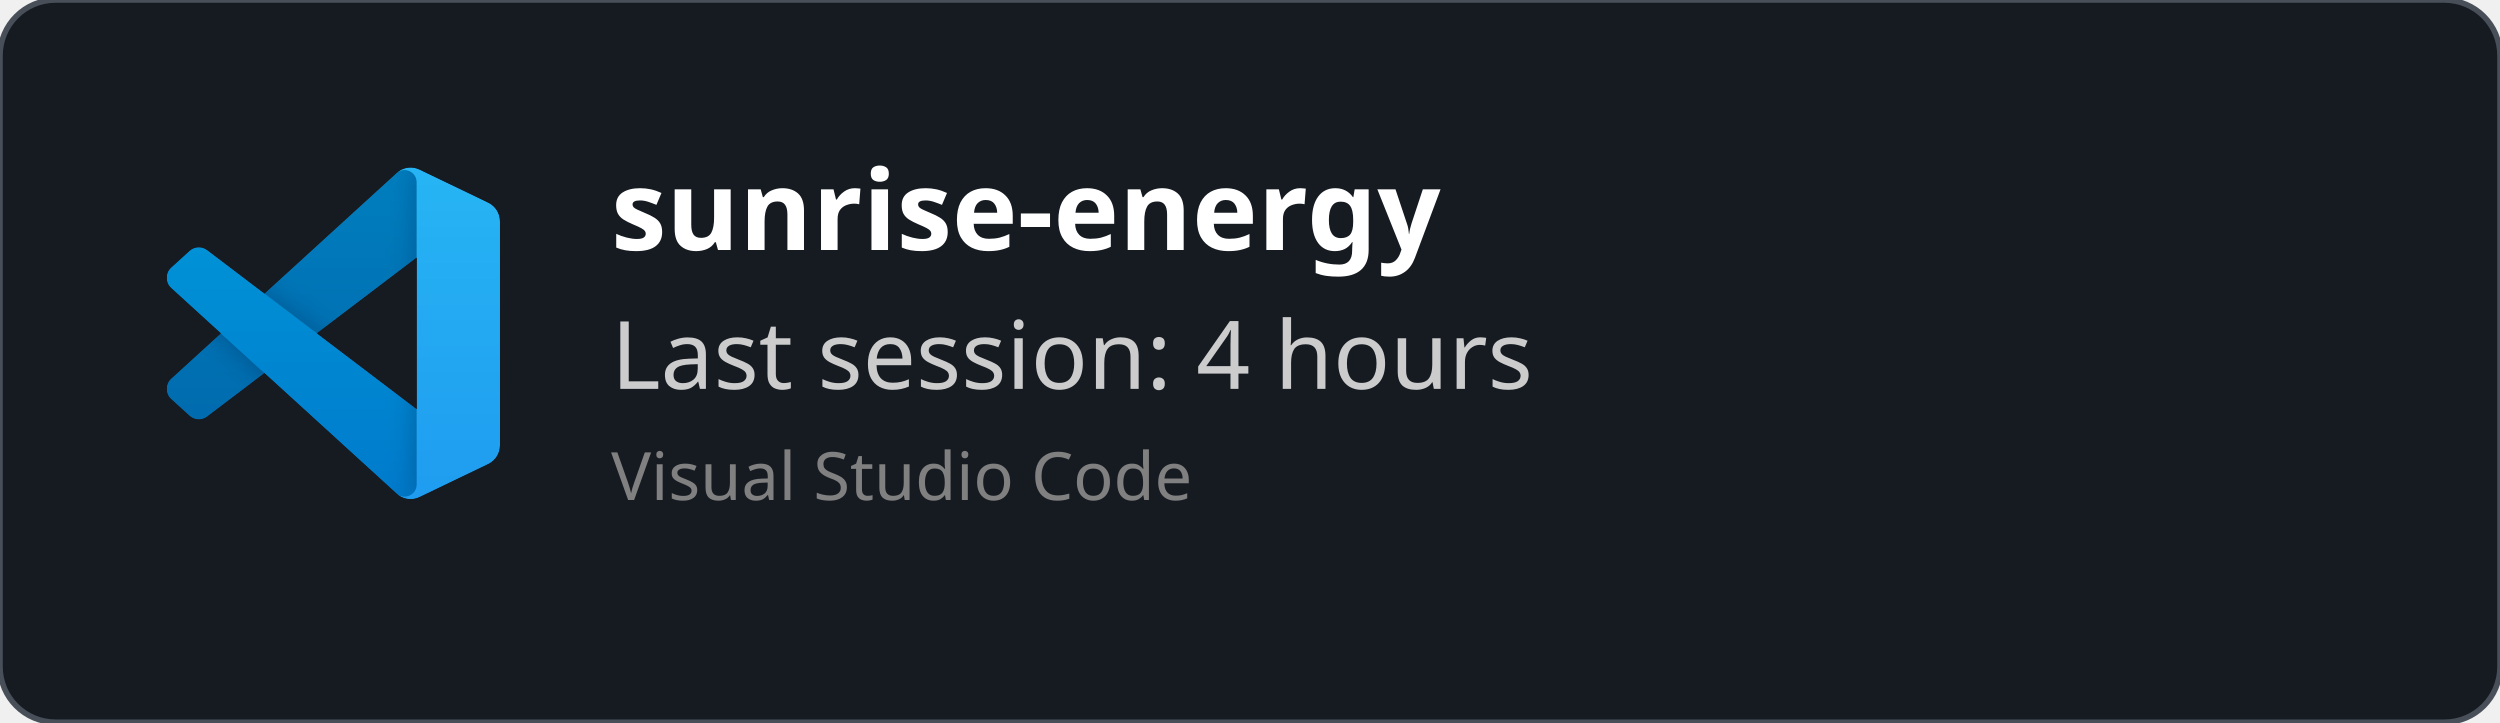
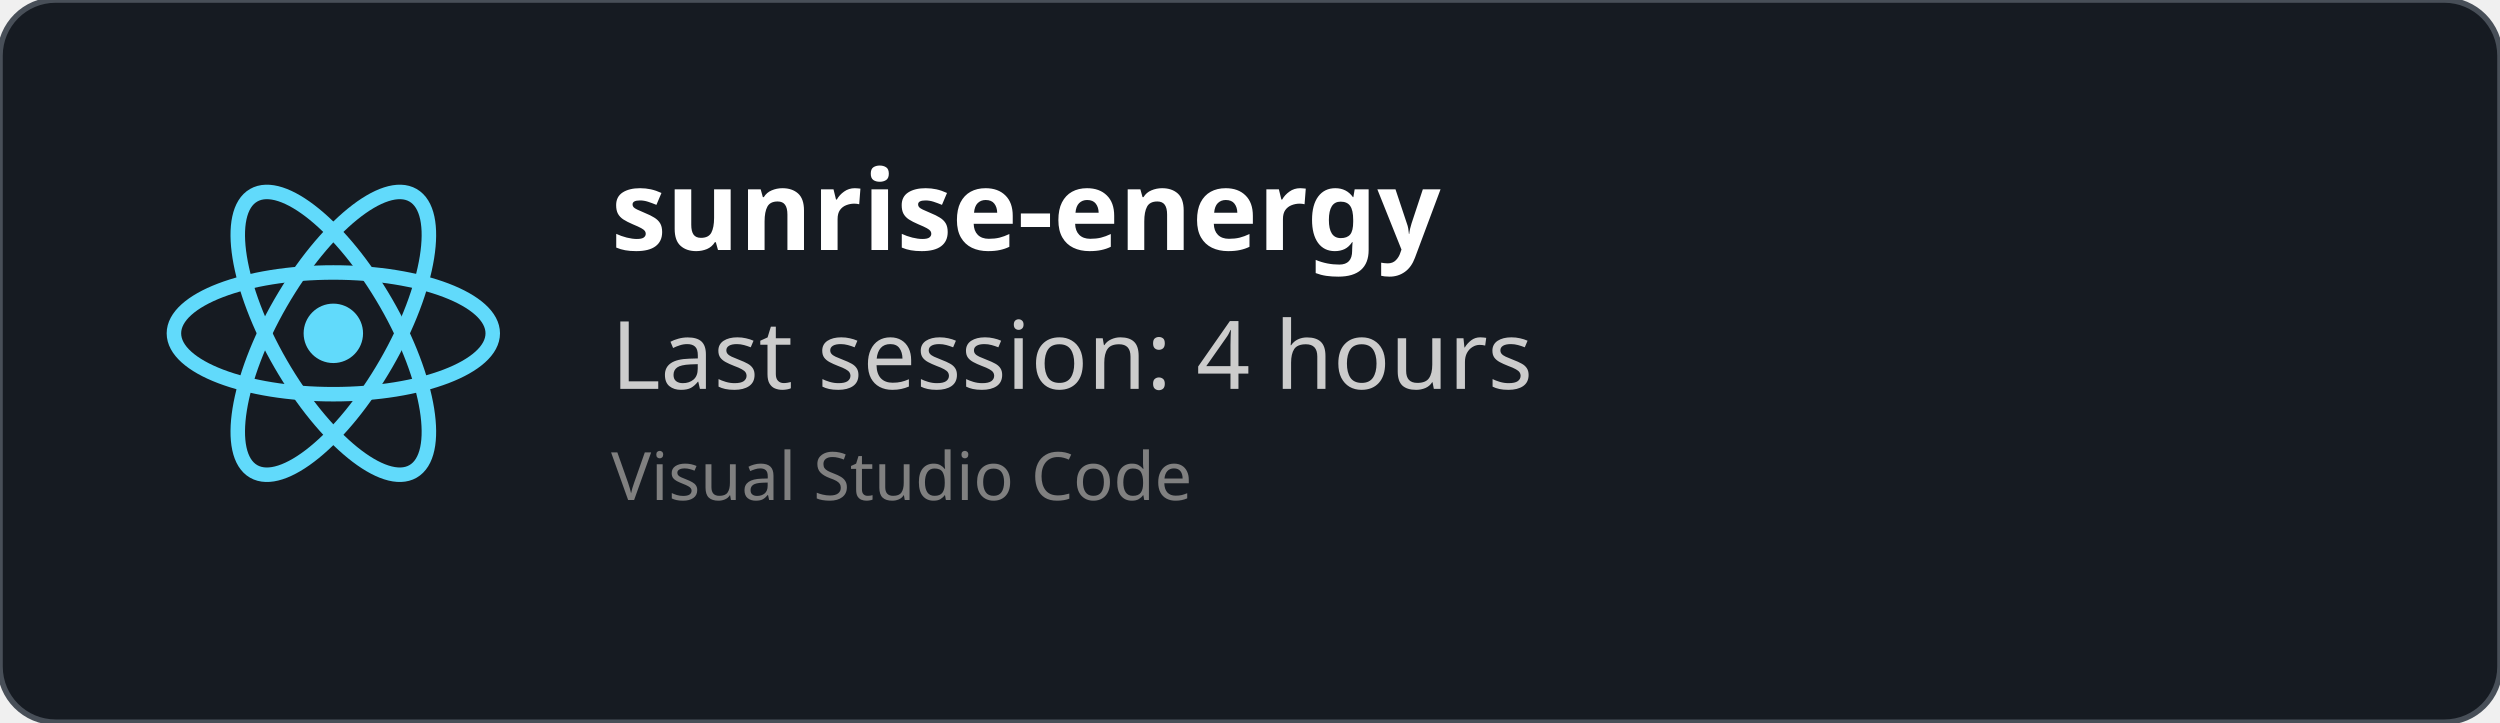
<svg xmlns="http://www.w3.org/2000/svg" width="450" height="130" viewBox="0 0 450 130" fill="none" role="img">
  <style>
    *{
        font-family: 'Segoe UI', Ubuntu, monospace
    }
    </style>
  <defs>
    <clipPath id="horizontalClip" x="20" y="20" width="500" height="200">
      <rect x="90" y="20" width="300" height="50" />
    </clipPath>
  </defs>
  <rect width="450" height="130" fill="rgba(22,27,34)" stroke="#484f58" stroke-width="1" fill-opacity="1" stroke-opacity="1" x="0" y="0" rx="10px" ry="10px">
    </rect>
-   <svg width="60" height="60" x="30" y="30" viewBox="0 0 100 100" fill="none" id="vscode">
-     <mask id="mask0" mask-type="alpha" maskUnits="userSpaceOnUse" x="0" y="0" width="100" height="100">
-       <path fill-rule="evenodd" clip-rule="evenodd" d="M70.912 99.317C72.487 99.931 74.283 99.891 75.873 99.126L96.461 89.22C98.624 88.179 100 85.989 100 83.587V16.413C100 14.011 98.624 11.822 96.461 10.781L75.873 0.874C73.786 -0.13 71.345 0.116 69.513 1.447C69.252 1.637 69.003 1.849 68.769 2.083L29.355 38.041L12.187 25.01C10.589 23.797 8.354 23.896 6.869 25.246L1.363 30.255C-0.453 31.906 -0.455 34.763 1.359 36.417L16.247 50L1.359 63.583C-0.455 65.237 -0.453 68.094 1.363 69.745L6.869 74.754C8.354 76.104 10.589 76.204 12.187 74.99L29.355 61.959L68.769 97.917C69.392 98.541 70.125 99.01 70.912 99.317ZM75.015 27.299L45.109 50L75.015 72.701V27.299Z" fill="white" />
-     </mask>
-     <g mask="url(#mask0)">
-       <path d="M96.461 10.796L75.857 0.876C73.472 -0.273 70.622 0.212 68.75 2.083L1.299 63.583C-0.516 65.237 -0.514 68.094 1.303 69.745L6.813 74.754C8.298 76.104 10.535 76.204 12.134 74.99L93.361 13.37C96.086 11.303 100 13.246 100 16.667V16.427C100 14.027 98.625 11.838 96.461 10.796Z" fill="#0065A9" />
-       <g filter="url(#filter0_d)">
-         <path d="M96.461 89.204L75.857 99.124C73.472 100.273 70.622 99.788 68.75 97.917L1.299 36.417C-0.516 34.763 -0.514 31.906 1.303 30.255L6.813 25.246C8.298 23.896 10.535 23.796 12.134 25.009L93.361 86.63C96.086 88.697 100 86.754 100 83.333V83.573C100 85.974 98.625 88.162 96.461 89.204Z" fill="#007ACC" />
-       </g>
-       <g filter="url(#filter1_d)">
-         <path d="M75.858 99.126C73.472 100.274 70.622 99.788 68.75 97.917C71.056 100.223 75 98.59 75 95.328V4.672C75 1.41 71.056 -0.223 68.75 2.083C70.622 0.211 73.472 -0.274 75.858 0.874L96.459 10.781C98.623 11.822 100 14.011 100 16.413V83.587C100 85.989 98.623 88.179 96.459 89.22L75.858 99.126Z" fill="#1F9CF0" />
-       </g>
-       <g style="mix-blend-mode:overlay" opacity="0.25">
-         <path fill-rule="evenodd" clip-rule="evenodd" d="M70.851 99.317C72.426 99.931 74.222 99.891 75.812 99.126L96.4 89.22C98.563 88.179 99.939 85.989 99.939 83.587V16.413C99.939 14.011 98.564 11.822 96.4 10.781L75.812 0.874C73.725 -0.13 71.284 0.116 69.453 1.447C69.191 1.637 68.942 1.849 68.708 2.083L29.294 38.041L12.126 25.01C10.528 23.796 8.293 23.896 6.809 25.246L1.302 30.255C-0.513 31.906 -0.515 34.763 1.298 36.417L16.186 50L1.298 63.583C-0.515 65.237 -0.513 68.094 1.302 69.745L6.809 74.754C8.293 76.104 10.528 76.204 12.126 74.99L29.294 61.959L68.708 97.917C69.332 98.54 70.064 99.01 70.851 99.317ZM74.954 27.299L45.048 50L74.954 72.701V27.299Z" fill="url(#paint0_linear)" />
-       </g>
+   <svg height="60" width="60" x="30" y="30" viewBox="-11.5 -10.232 23 20.463">
+     <circle cx="0" cy="0" r="2.05" fill="#61dafb" />
+     <g stroke="#61dafb" stroke-width="1" fill="none">
+       <ellipse rx="11" ry="4.2" />
+       <ellipse rx="11" ry="4.2" transform="rotate(60)" />
+       <ellipse rx="11" ry="4.2" transform="rotate(120)" />
    </g>
-     <defs>
-       <filter id="filter0_d" x="-8.394" y="15.829" width="116.727" height="92.246" filterUnits="userSpaceOnUse" color-interpolation-filters="sRGB">
-         <feFlood flood-opacity="0" result="BackgroundImageFix" />
-         <feColorMatrix in="SourceAlpha" type="matrix" values="0 0 0 0 0 0 0 0 0 0 0 0 0 0 0 0 0 0 127 0" />
-         <feOffset />
-         <feGaussianBlur stdDeviation="4.167" />
-         <feColorMatrix type="matrix" values="0 0 0 0 0 0 0 0 0 0 0 0 0 0 0 0 0 0 0.25 0" />
-         <feBlend mode="overlay" in2="BackgroundImageFix" result="effect1_dropShadow" />
-         <feBlend mode="normal" in="SourceGraphic" in2="effect1_dropShadow" result="shape" />
-       </filter>
-       <filter id="filter1_d" x="60.417" y="-8.076" width="47.917" height="116.151" filterUnits="userSpaceOnUse" color-interpolation-filters="sRGB">
-         <feFlood flood-opacity="0" result="BackgroundImageFix" />
-         <feColorMatrix in="SourceAlpha" type="matrix" values="0 0 0 0 0 0 0 0 0 0 0 0 0 0 0 0 0 0 127 0" />
-         <feOffset />
-         <feGaussianBlur stdDeviation="4.167" />
-         <feColorMatrix type="matrix" values="0 0 0 0 0 0 0 0 0 0 0 0 0 0 0 0 0 0 0.25 0" />
-         <feBlend mode="overlay" in2="BackgroundImageFix" result="effect1_dropShadow" />
-         <feBlend mode="normal" in="SourceGraphic" in2="effect1_dropShadow" result="shape" />
-       </filter>
-       <linearGradient id="paint0_linear" x1="49.939" y1="0.258" x2="49.939" y2="99.742" gradientUnits="userSpaceOnUse">
-         <stop stop-color="white" />
-         <stop offset="1" stop-color="white" stop-opacity="0" />
-       </linearGradient>
-     </defs>
  </svg>
  <text x="110" y="45" font-size="20" clip-path="url(#horizontalClip)" font-weight="bold" font-family="Ubuntu" fill="white">
    sunrise-energy
    </text>
  <text x="110" y="70" font-size="17px" font-family="Ubuntu" fill="#ccc">
    Last session: 4 hours
    </text>
  <text x="110" y="90" font-size="12px" font-family="Ubuntu" fill="grey">
    Visual Studio Code
    </text>
</svg>
